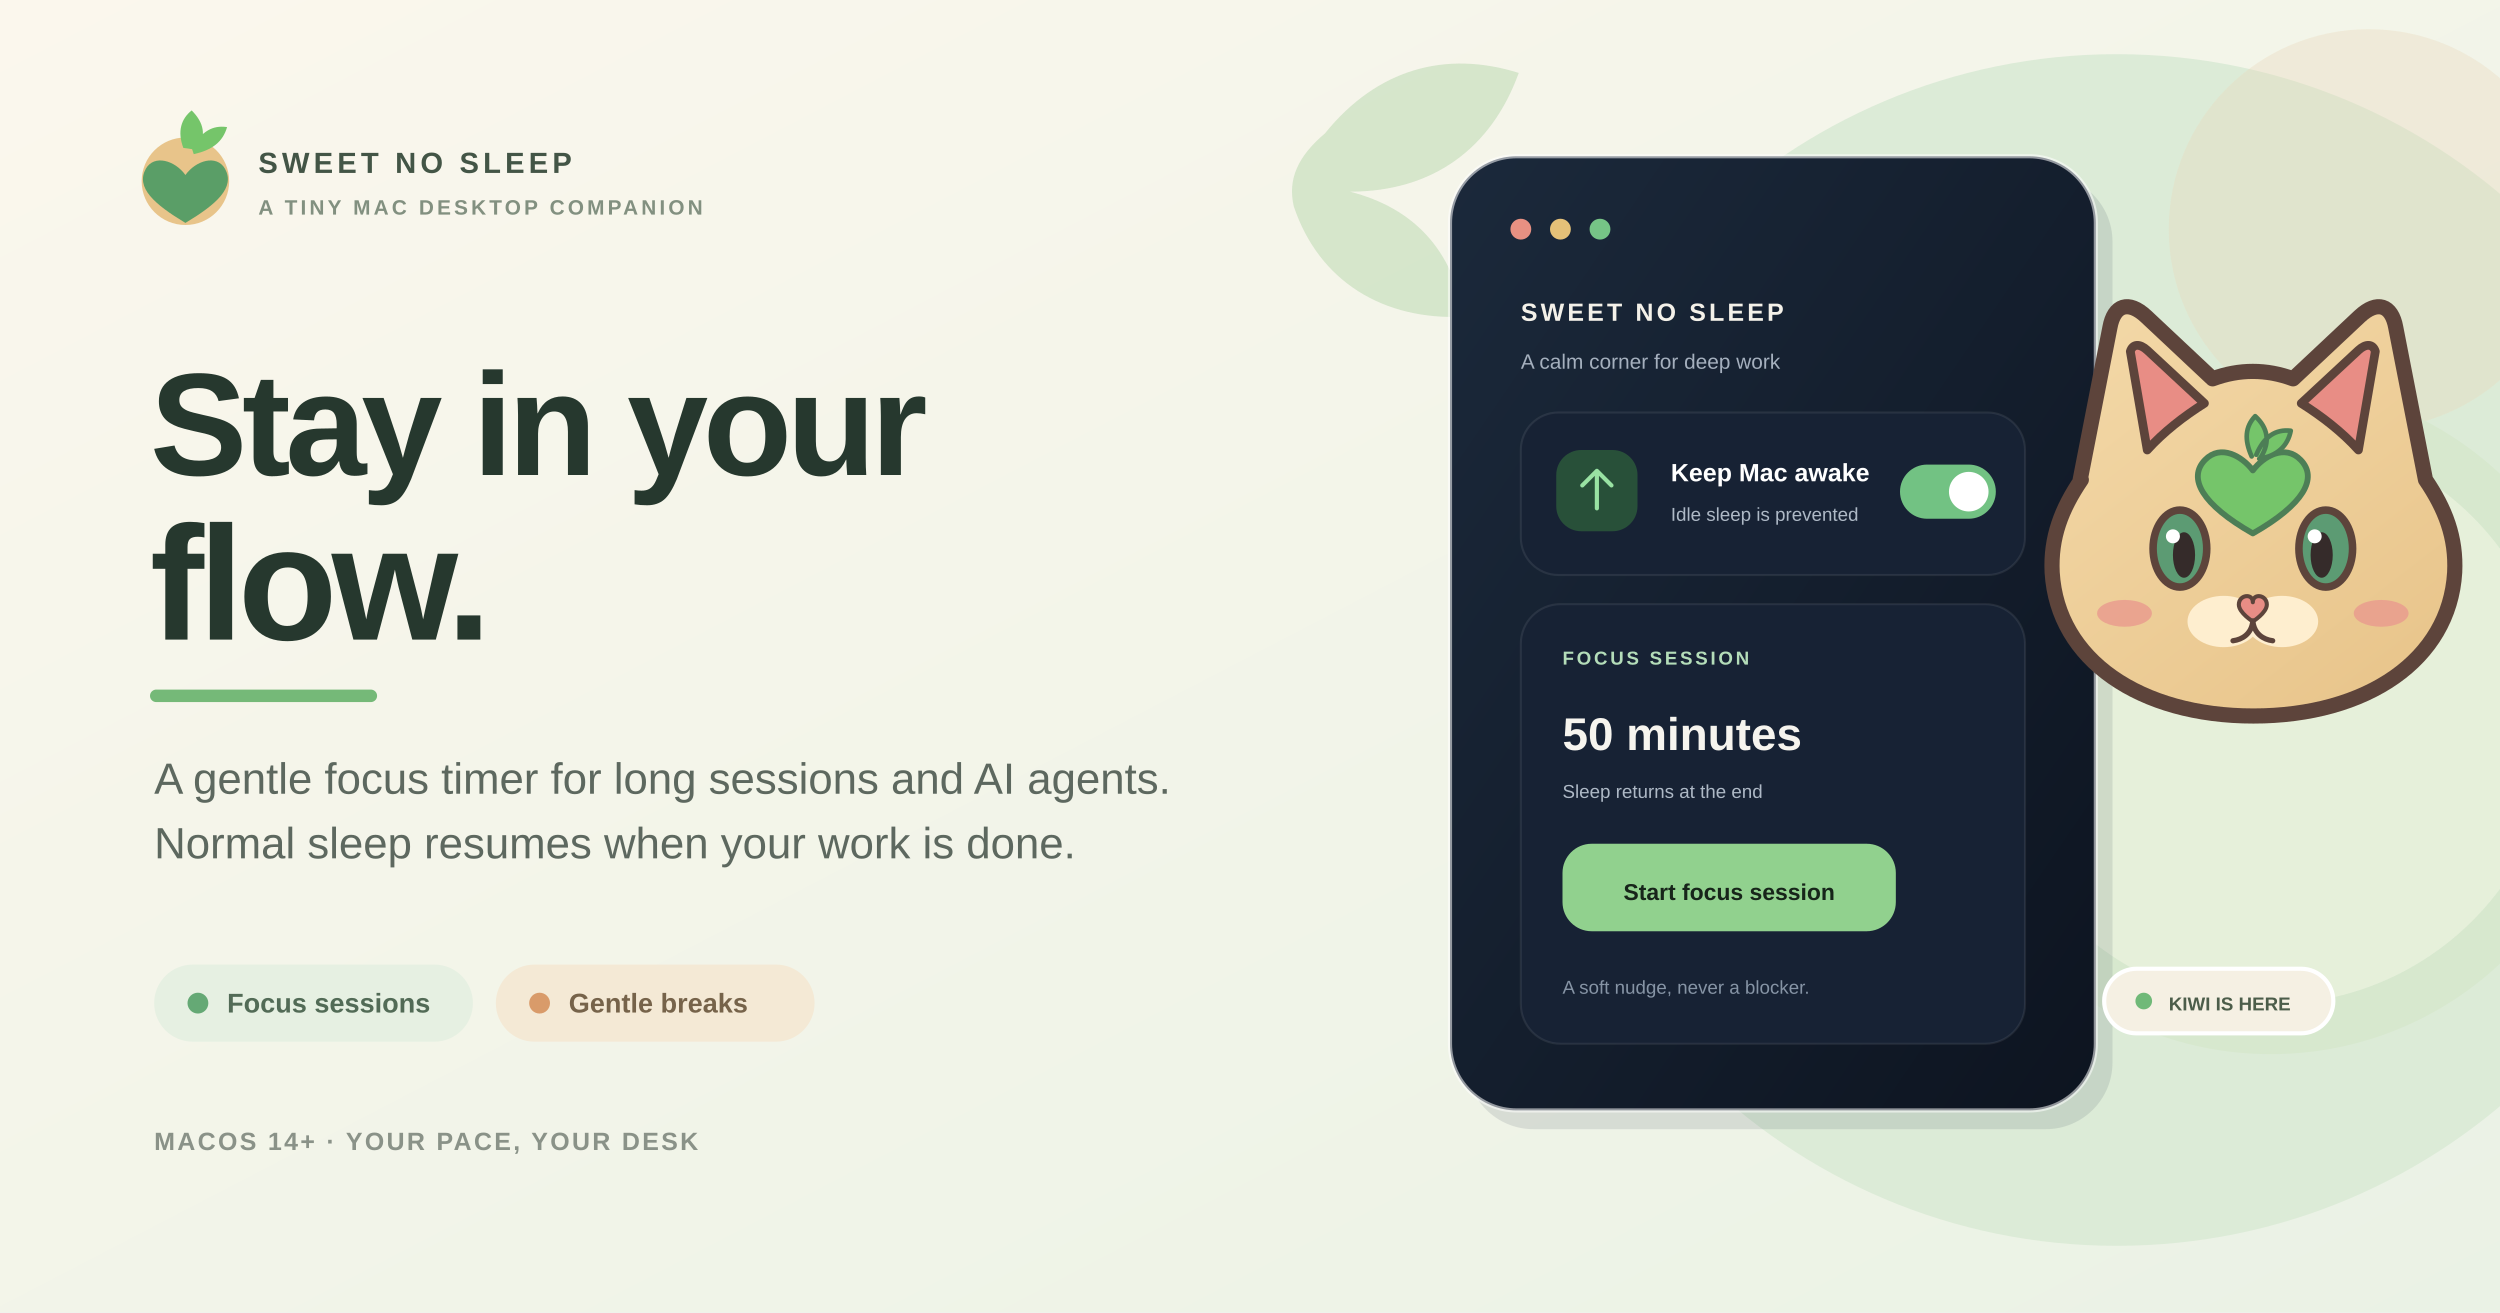
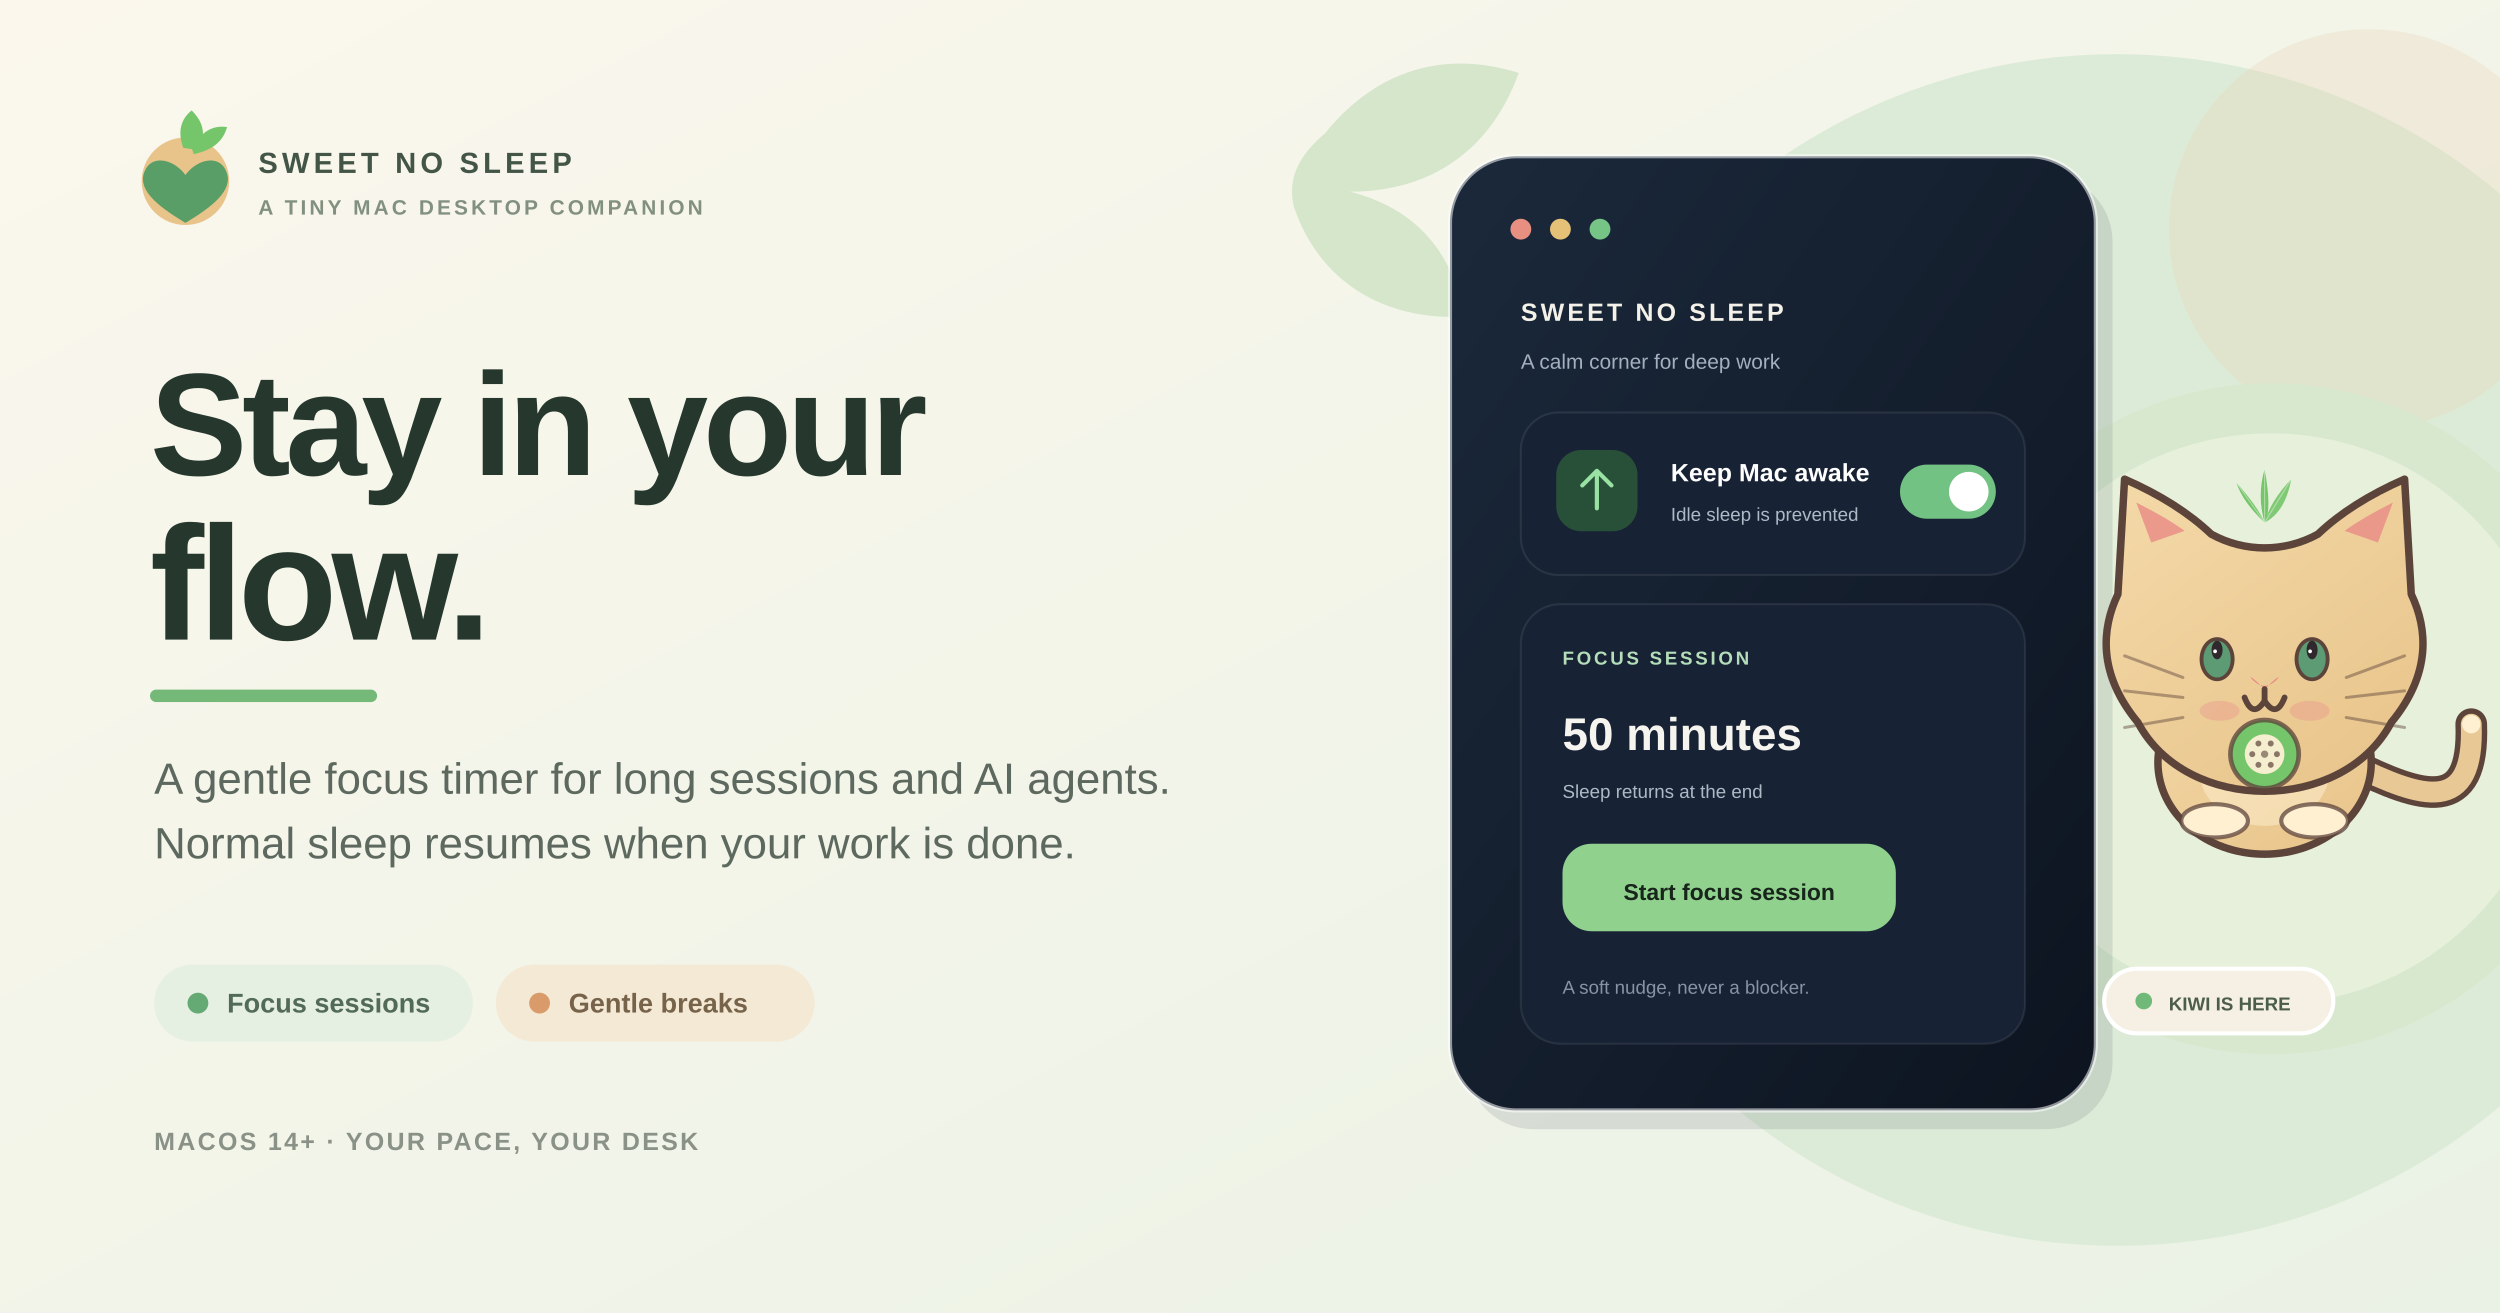
<svg xmlns="http://www.w3.org/2000/svg" width="1200" height="630" viewBox="0 0 1200 630" role="img" aria-labelledby="title description">
  <defs>
    <linearGradient id="paper" x1="0" y1="0" x2="1" y2="1">
      <stop offset="0" stop-color="#FBF7ED" />
      <stop offset="1" stop-color="#EAF2E5" />
    </linearGradient>
    <linearGradient id="fur" x1="0.12" y1="0" x2="0.88" y2="1">
      <stop offset="0" stop-color="#F3D8A7" />
      <stop offset="1" stop-color="#E8C48A" />
    </linearGradient>
    <linearGradient id="panel" x1="0" y1="0" x2="1" y2="1">
      <stop offset="0" stop-color="#1B293B" />
      <stop offset="1" stop-color="#0D1420" />
    </linearGradient>
  </defs>
  <rect width="1200" height="630" fill="url(#paper)" />
  <circle cx="1016" cy="312" r="286" fill="#DCEBD7" />
  <circle cx="1137" cy="110" r="96" fill="#E9D8BA" opacity="0.35" />
  <path d="M636 64c25-31 58-40 93-29-13 36-41 57-81 57 31 8 49 28 55 60-39 2-70-17-82-53-3-13 2-24 15-35Z" fill="#78B76F" opacity="0.25" />
  <circle cx="89" cy="87" r="21" fill="#E8C48A" />
  <path d="M89 84c-5-7-15-10-19-3-5 9 4 17 19 26 15-9 24-17 19-26-4-7-14-4-19 3Z" fill="#5A9E67" />
  <path d="M88 71c-3-8-1-14 4-18 6 6 7 12 3 19M92 71c5-8 10-11 17-10-2 7-7 11-16 13" fill="#75C56A" />
  <text x="124" y="83" fill="#435546" font-family="Avenir Next, Arial, sans-serif" font-size="14" font-weight="700" letter-spacing="2">SWEET NO SLEEP</text>
  <text x="124" y="103" fill="#829080" font-family="Avenir Next, Arial, sans-serif" font-size="10" font-weight="600" letter-spacing="1.5">A TINY MAC DESKTOP COMPANION</text>
  <text x="72" y="228" fill="#26382E" font-family="Avenir Next, Arial, sans-serif" font-size="70" font-weight="700" letter-spacing="-2.5">Stay in your</text>
  <text x="72" y="307" fill="#26382E" font-family="Avenir Next, Arial, sans-serif" font-size="78" font-weight="700" letter-spacing="-2.7">flow.</text>
  <path d="M75 334h103" stroke="#75B978" stroke-width="6" stroke-linecap="round" />
  <text x="74" y="381" fill="#5D685F" font-family="Avenir Next, Arial, sans-serif" font-size="21" font-weight="500">A gentle focus timer for long sessions and AI agents.</text>
  <text x="74" y="412" fill="#5D685F" font-family="Avenir Next, Arial, sans-serif" font-size="21" font-weight="500">Normal sleep resumes when your work is done.</text>
  <rect x="74" y="463" width="153" height="37" rx="18.5" fill="#E6F0E2" />
  <circle cx="95" cy="481.5" r="5" fill="#65A975" />
  <text x="109" y="486" fill="#526B56" font-family="Avenir Next, Arial, sans-serif" font-size="13" font-weight="600">Focus sessions</text>
  <rect x="238" y="463" width="153" height="37" rx="18.5" fill="#F4E9D5" />
  <circle cx="259" cy="481.5" r="5" fill="#D99B6A" />
  <text x="273" y="486" fill="#76634A" font-family="Avenir Next, Arial, sans-serif" font-size="13" font-weight="600">Gentle breaks</text>
  <text x="74" y="552" fill="#8A9288" font-family="Avenir Next, Arial, sans-serif" font-size="12" font-weight="600" letter-spacing="1.1">MACOS 14+  ·  YOUR PACE, YOUR DESK</text>
  <circle cx="1090" cy="345" r="161" fill="#D7E8CE" />
  <circle cx="1090" cy="345" r="137" fill="#EAF2DE" opacity="0.78" />
  <rect x="704" y="84" width="310" height="458" rx="32" fill="#233145" opacity="0.12" />
  <rect x="696" y="75" width="310" height="458" rx="32" fill="url(#panel)" stroke="#FFFFFF" stroke-opacity="0.54" stroke-width="2" />
  <circle cx="730" cy="110" r="5" fill="#E79082" />
  <circle cx="749" cy="110" r="5" fill="#E5C178" />
  <circle cx="768" cy="110" r="5" fill="#76C486" />
  <text x="730" y="154" fill="#F4F1E9" font-family="Avenir Next, Arial, sans-serif" font-size="12" font-weight="700" letter-spacing="1.5">SWEET NO SLEEP</text>
  <text x="730" y="177" fill="#A5B0BE" font-family="Avenir Next, Arial, sans-serif" font-size="10" font-weight="500">A calm corner for deep work</text>
  <rect x="730" y="198" width="242" height="78" rx="18" fill="#172234" stroke="#FFFFFF" stroke-opacity="0.08" />
  <rect x="747" y="216" width="39" height="39" rx="12" fill="#285039" />
  <path d="M766.5 226v18m-7-11 7-7 7 7" fill="none" stroke="#99E2A3" stroke-width="2" stroke-linecap="round" stroke-linejoin="round" />
  <text x="802" y="231" fill="#FFFFFF" font-family="Avenir Next, Arial, sans-serif" font-size="12" font-weight="700">Keep Mac awake</text>
  <text x="802" y="250" fill="#AEB9C6" font-family="Avenir Next, Arial, sans-serif" font-size="9" font-weight="500">Idle sleep is prevented</text>
  <rect x="912" y="223" width="46" height="26" rx="13" fill="#72C283" />
  <circle cx="945" cy="236" r="9.5" fill="#FFFFFF" />
  <rect x="730" y="290" width="242" height="211" rx="19" fill="#172234" stroke="#FFFFFF" stroke-opacity="0.08" />
  <text x="750" y="319" fill="#B4DDB9" font-family="Avenir Next, Arial, sans-serif" font-size="9" font-weight="700" letter-spacing="1.3">FOCUS SESSION</text>
  <text x="750" y="360" fill="#F6F4EE" font-family="Avenir Next, Arial, sans-serif" font-size="22" font-weight="700">50 minutes</text>
  <text x="750" y="383" fill="#AEB9C6" font-family="Avenir Next, Arial, sans-serif" font-size="9" font-weight="500">Sleep returns at the end</text>
  <rect x="750" y="405" width="160" height="42" rx="14" fill="#91D18E" />
  <text x="830" y="432" text-anchor="middle" fill="#17251A" font-family="Avenir Next, Arial, sans-serif" font-size="11" font-weight="700">Start focus session</text>
  <text x="750" y="477" fill="#8694A5" font-family="Avenir Next, Arial, sans-serif" font-size="9" font-weight="500">A soft nudge, never a blocker.</text>
-   <g transform="translate(938 104) scale(0.28)">
-     <path d="M216 451 267 190c7-39 32-47 62-19l114 107c46-17 92-17 138 0l114-107c30-28 55-20 62 19l51 261c34 50 53 99 50 159-9 150-151 246-345 246s-336-96-345-246c-3-60 16-109 50-159Z" fill="url(#fur)" stroke="#5D443B" stroke-width="26" stroke-linejoin="round" />
-     <path d="m302 231 29 169c28-31 63-58 98-80l-98-91c-13-12-25-11-29 2Z" fill="#E88D85" stroke="#5D443B" stroke-width="15" stroke-linejoin="round" />
-     <path d="m722 231-29 169c-28-31-63-58-98-80l98-91c13-12 25-11 29 2Z" fill="#E88D85" stroke="#5D443B" stroke-width="15" stroke-linejoin="round" />
-     <path d="M512 435c-18-24-55-46-82-18-30 31-6 76 82 126 88-50 112-95 82-126-27-28-64-6-82 18Z" fill="#75C56A" stroke="#4D7E56" stroke-width="10" stroke-linejoin="round" />
-     <path d="M510 411c-13-29-11-51 6-69 22 20 26 44 10 70M518 408c13-31 33-44 59-41-5 26-23 43-54 48" fill="#75C56A" stroke="#4D7E56" stroke-width="8" stroke-linecap="round" stroke-linejoin="round" />
-     <ellipse cx="387" cy="569" rx="46" ry="66" fill="#5C9B73" stroke="#5D443B" stroke-width="13" />
-     <ellipse cx="637" cy="569" rx="46" ry="66" fill="#5C9B73" stroke="#5D443B" stroke-width="13" />
-     <ellipse cx="394" cy="580" rx="19" ry="39" fill="#352B2A" />
-     <ellipse cx="630" cy="580" rx="19" ry="39" fill="#352B2A" />
-     <circle cx="375" cy="548" r="12" fill="#FFFFFF" />
-     <circle cx="618" cy="548" r="12" fill="#FFFFFF" />
-     <ellipse cx="292" cy="680" rx="47" ry="23" fill="#E99B8E" opacity="0.82" />
-     <ellipse cx="732" cy="680" rx="47" ry="23" fill="#E99B8E" opacity="0.82" />
-     <ellipse cx="462" cy="694" rx="62" ry="44" fill="#FFF0D2" opacity="0.94" />
-     <ellipse cx="562" cy="694" rx="62" ry="44" fill="#FFF0D2" opacity="0.94" />
-     <path d="M488 665c0-17 24-20 24-4 0-16 24-13 24 4 0 14-24 29-24 29s-24-15-24-29Z" fill="#E88D85" stroke="#5D443B" stroke-width="7" stroke-linejoin="round" />
-     <path d="M512 693c-2 22-18 32-34 34M512 693c2 22 18 32 34 34" fill="none" stroke="#5D443B" stroke-width="9" stroke-linecap="round" />
+   <g transform="translate(1087 330) scale(0.8)">
+     <path d="M52 46 C95 67 126 77 124 22" fill="none" stroke="#5D443B" stroke-width="19" stroke-linecap="round" />
+     <path d="M52 46 C95 67 126 77 124 22" fill="none" stroke="#E8C894" stroke-width="12.5" stroke-linecap="round" />
+     <circle cx="124" cy="22" r="5.5" fill="#FFF0D2" />
+     <ellipse cx="0" cy="45" rx="64" ry="55" fill="url(#fur)" stroke="#5D443B" stroke-width="4.5" />
+     <ellipse cx="0" cy="49.5" rx="39" ry="33.5" fill="#FFF0D2" opacity="0.5" />
+     <g transform="translate(0 -23)">
+       <path d="M-76 44 C-100 15 -98 -12 -88 -33 L-84 -102 Q-52 -88 -32 -69 C-12 -58 12 -58 32 -69 Q52 -88 84 -102 L88 -33 C98 -12 100 15 76 44 C47 99 -47 99 -76 44 Z" fill="url(#fur)" stroke="#5D443B" stroke-width="4.5" stroke-linejoin="round" />
+       <path d="M68 -64 77 -88 Q59 -79 48 -71Z" fill="#E88D85" opacity="0.83" />
+       <path d="M-68 -64 -77 -88 Q-59 -79 -48 -71Z" fill="#E88D85" opacity="0.83" />
+       <path d="M0 -76 Q-12.9 -88 -17 -100 Q-4.1 -85.4 0 -76Z" fill="#75C56A" />
+       <path d="M0 -76 Q3.6 -89 16 -102 Q12.4 -82.2 0 -76Z" fill="#75C56A" opacity="0.9" />
+       <path d="M0 -76 Q-4.6 -92 0 -108 Q4.6 -83.3 0 -76Z" fill="#75C56A" />
+       <path d="M0 -76 -17 -100M0 -76 16 -102M0 -76 0 -108" fill="none" stroke="#FFFFFF" stroke-opacity="0.38" stroke-width="0.7" stroke-linecap="round" />
+       <ellipse cx="-27" cy="37" rx="12" ry="6" fill="#E99B8E" opacity="0.46" />
+       <ellipse cx="27" cy="37" rx="12" ry="6" fill="#E99B8E" opacity="0.46" />
+       <ellipse cx="-28.5" cy="6" rx="10.5" ry="13.2" fill="#5D443B" />
+       <ellipse cx="-28.5" cy="6" rx="8.2" ry="11" fill="#5C9B73" />
+       <ellipse cx="-28.5" cy="0.5" rx="3.3" ry="5.6" fill="#30282C" />
+       <circle cx="-29.7" cy="1.3" r="1.15" fill="#FFFFFF" />
+       <ellipse cx="28.5" cy="6" rx="10.5" ry="13.2" fill="#5D443B" />
+       <ellipse cx="28.5" cy="6" rx="8.2" ry="11" fill="#5C9B73" />
+       <ellipse cx="28.5" cy="0.5" rx="3.3" ry="5.6" fill="#30282C" />
+       <circle cx="27.3" cy="1.3" r="1.15" fill="#FFFFFF" />
+       <path d="M0 24 Q-8 16 -8.5 17 Q0 27 8.5 17 Q8 16 0 24Z" fill="#E88D85" />
+       <path d="M0 24V31M0 31Q-7 42 -12 29M0 31Q7 42 12 29" fill="none" stroke="#5D443B" stroke-width="3.5" stroke-linecap="round" stroke-linejoin="round" />
+       <path d="M-49 17 -84 4M-49 29 -84 25M-49 41 -84 47M49 17 84 4M49 29 84 25M49 41 84 47" fill="none" stroke="#5D443B" stroke-opacity="0.45" stroke-width="1.8" stroke-linecap="round" />
+     </g>
+     <ellipse cx="-30" cy="80" rx="20" ry="10" fill="#FFF0D2" stroke="#5D443B" stroke-opacity="0.75" stroke-width="2.5" />
+     <ellipse cx="30" cy="80" rx="20" ry="10" fill="#FFF0D2" stroke="#5D443B" stroke-opacity="0.75" stroke-width="2.5" />
+     <circle cx="0" cy="40" r="20.5" fill="#75C56A" stroke="#5D443B" stroke-opacity="0.76" stroke-width="2.8" />
+     <circle cx="0" cy="40" r="11.9" fill="#F5EFCF" />
+     <circle cx="7.4" cy="40" r="1.8" fill="#5D443B" fill-opacity="0.7" />
+     <circle cx="3.7" cy="46.4" r="1.8" fill="#5D443B" fill-opacity="0.7" />
+     <circle cx="-3.7" cy="46.4" r="1.8" fill="#5D443B" fill-opacity="0.7" />
+     <circle cx="-7.4" cy="40" r="1.8" fill="#5D443B" fill-opacity="0.7" />
+     <circle cx="-3.7" cy="33.6" r="1.8" fill="#5D443B" fill-opacity="0.7" />
+     <circle cx="3.7" cy="33.6" r="1.8" fill="#5D443B" fill-opacity="0.7" />
+     <circle cx="0" cy="40" r="2.2" fill="#5D443B" fill-opacity="0.6" />
  </g>
  <rect x="1010" y="465" width="110" height="31" rx="15.5" fill="#F5F0E3" stroke="#FFFFFF" stroke-width="2" />
  <circle cx="1029" cy="480.5" r="4" fill="#70B978" />
  <text x="1041" y="485" fill="#4C5D4A" font-family="Avenir Next, Arial, sans-serif" font-size="9" font-weight="700">KIWI IS HERE</text>
</svg>
